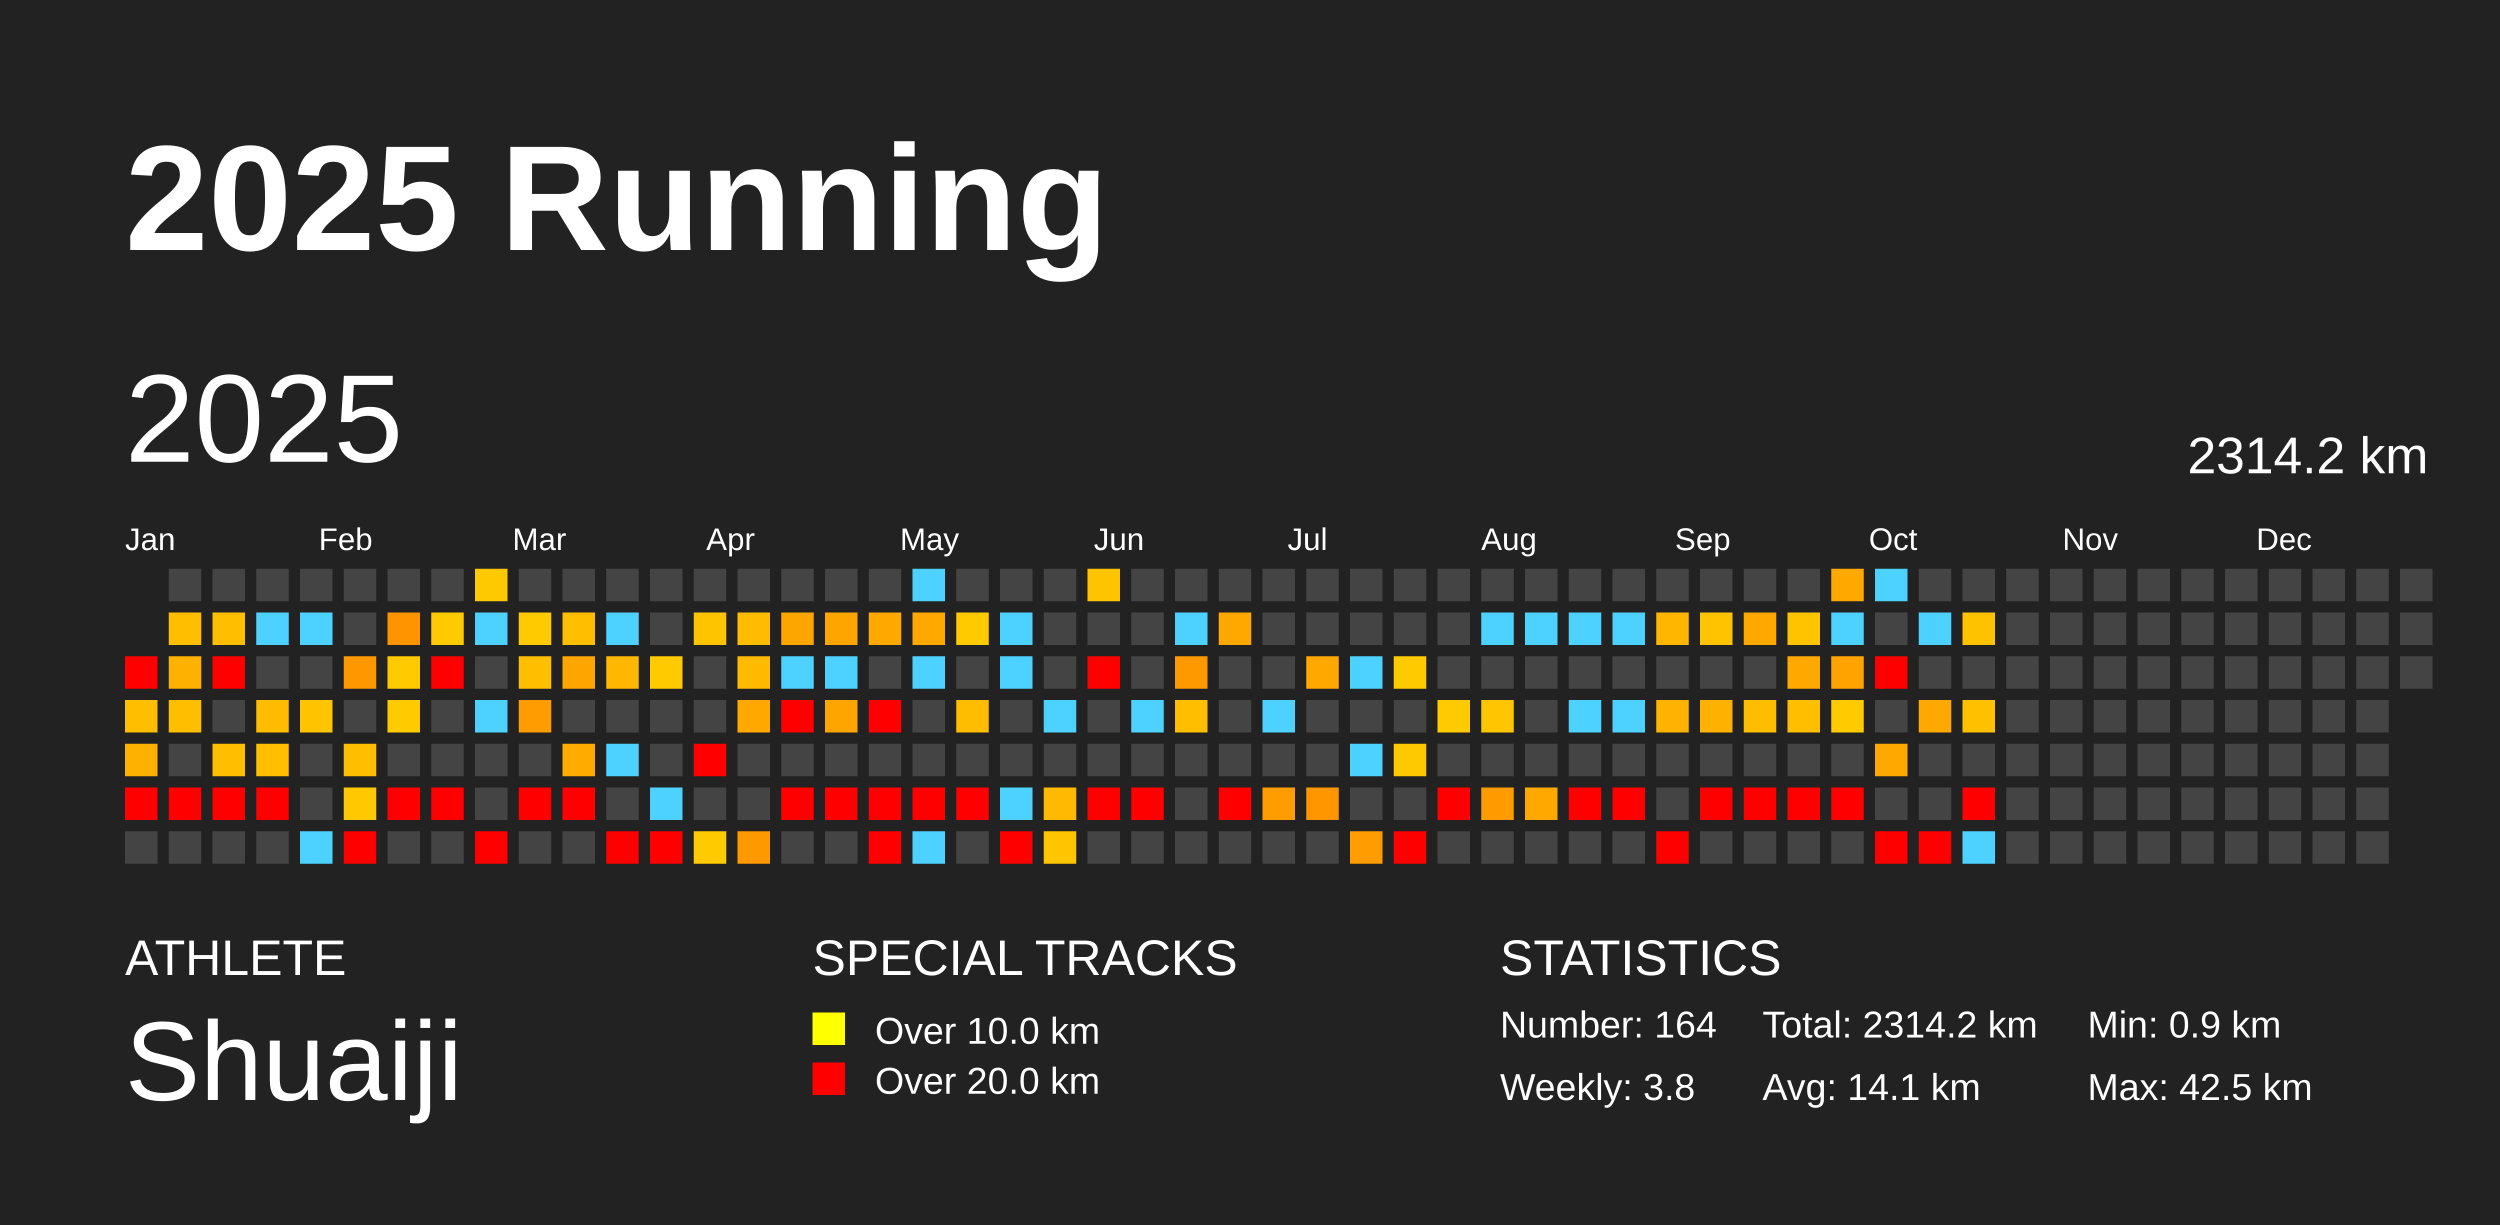
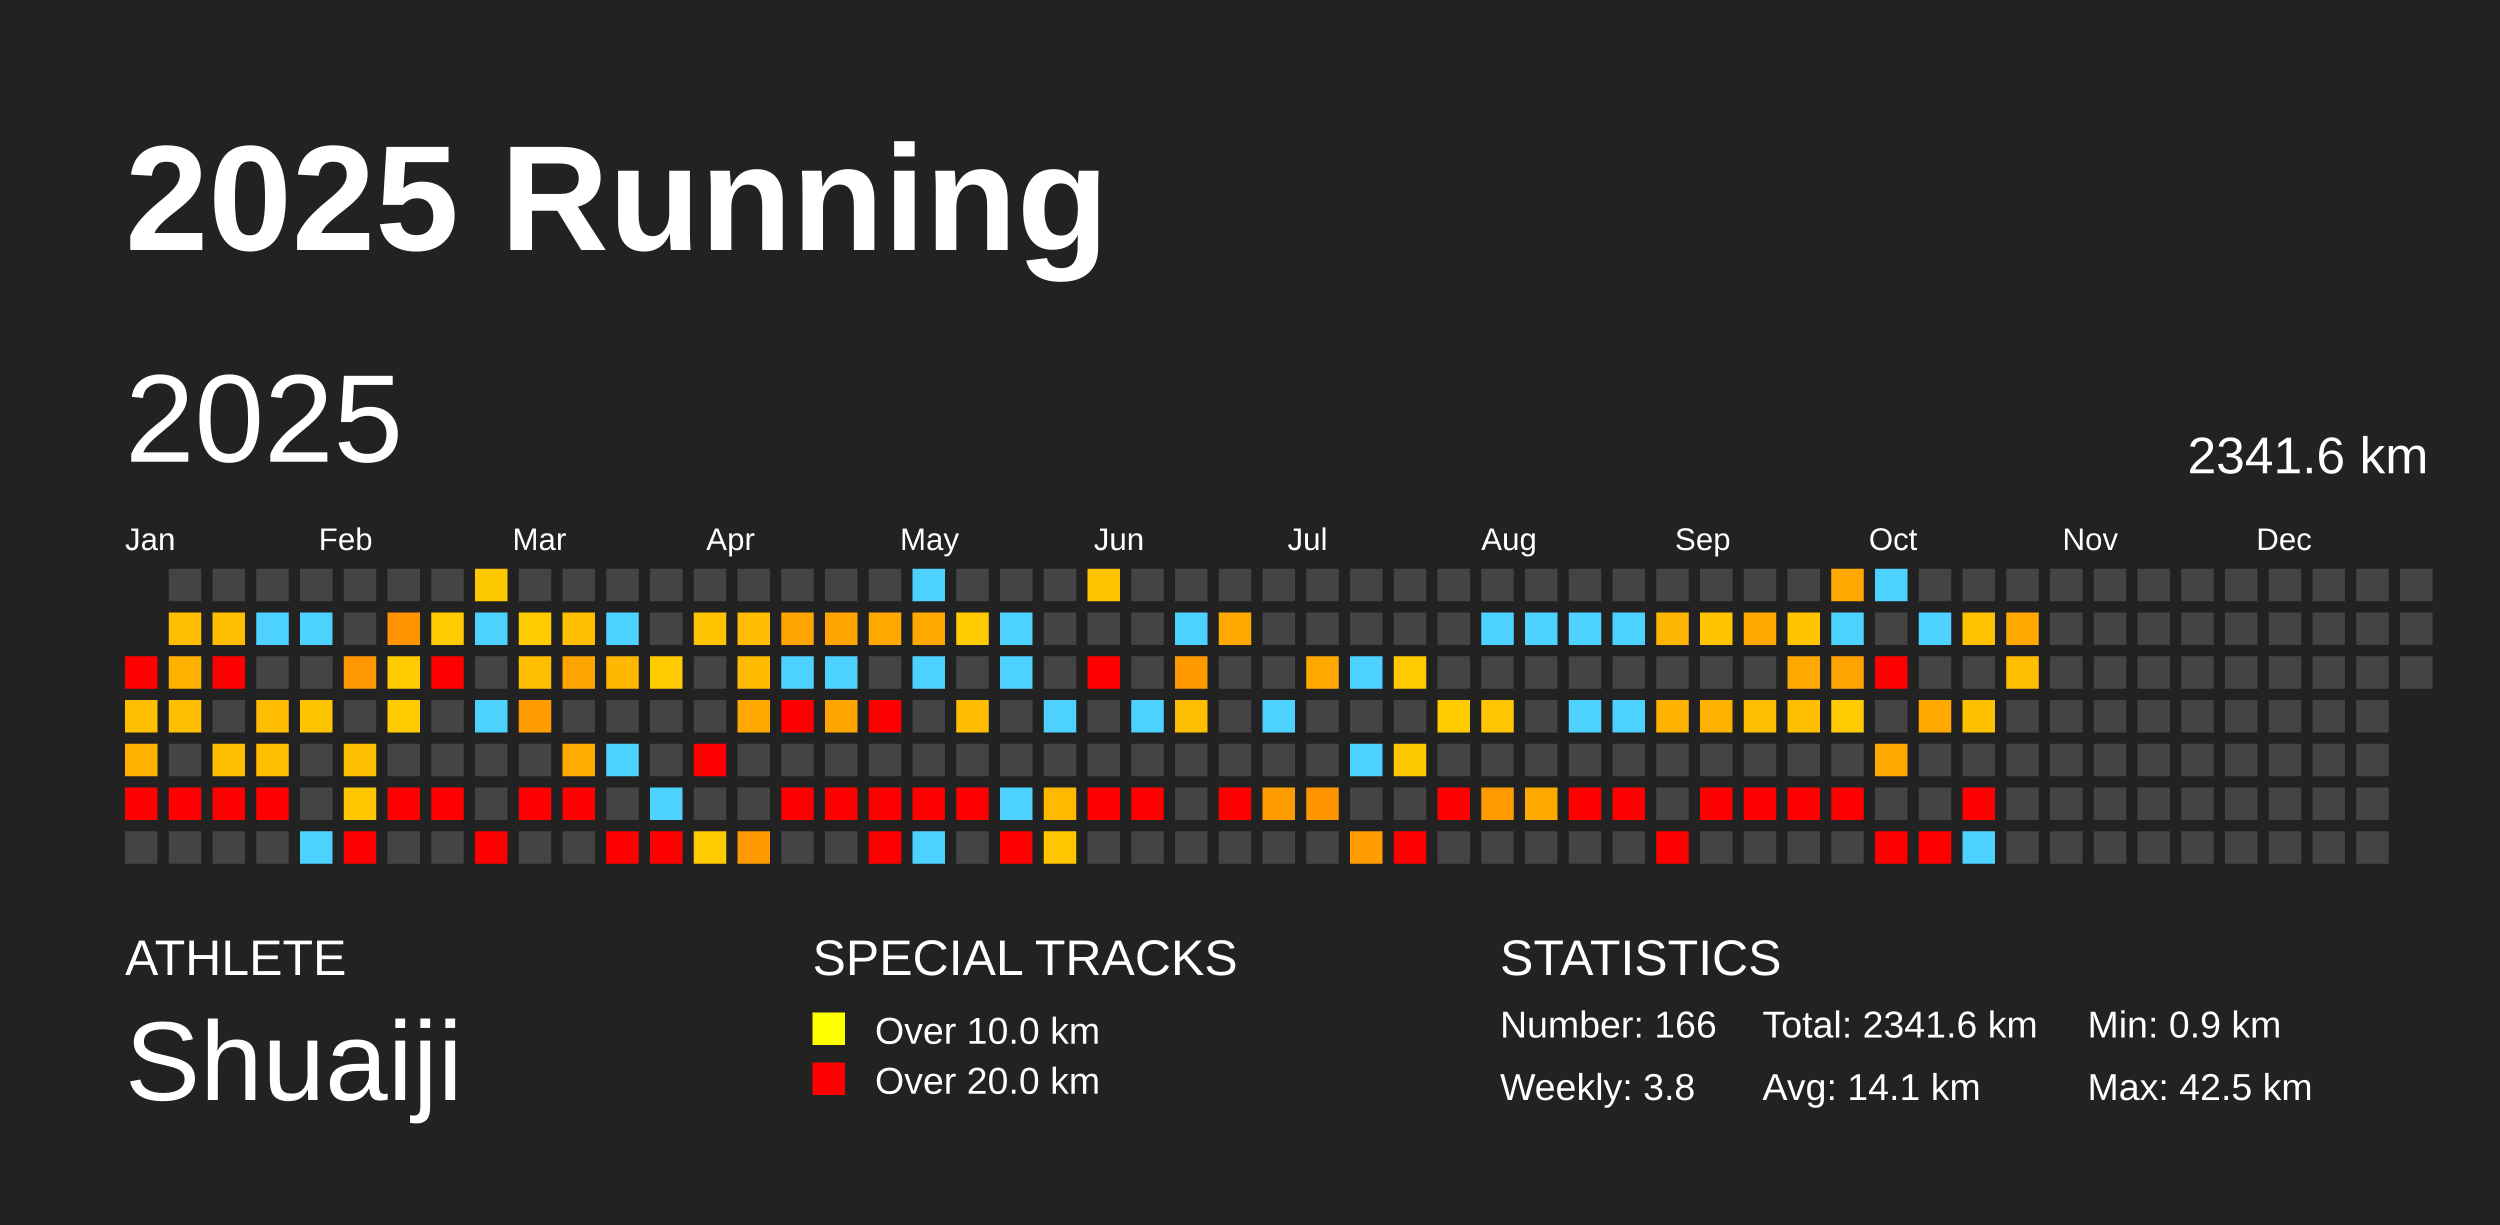
<svg xmlns="http://www.w3.org/2000/svg" baseProfile="full" height="98mm" version="1.1" viewBox="0,0,200,98" width="200mm">
  <defs />
  <rect fill="#222222" height="98" width="200" x="0" y="0" />
  <text fill="#FFFFFF" style="font-size:12px; font-family:Arial; font-weight:bold;" x="10" y="20">2025 Running</text>
  <text fill="#FFFFFF" style="font-size:4px; font-family:Arial" x="10" y="78">ATHLETE</text>
  <text fill="#FFFFFF" style="font-size:9px; font-family:Arial" x="10" y="88">Shuaiji</text>
  <text fill="#FFFFFF" style="font-size:4px; font-family:Arial" x="65" y="78">SPECIAL TRACKS</text>
  <rect fill="yellow" height="2.6" width="2.6" x="65" y="81" />
  <text fill="#FFFFFF" style="font-size:3px; font-family:Arial" x="70" y="83.5">Over 10.0 km</text>
  <rect fill="red" height="2.6" width="2.6" x="65" y="85" />
  <text fill="#FFFFFF" style="font-size:3px; font-family:Arial" x="70" y="87.5">Over 20.0 km</text>
  <text fill="#FFFFFF" style="font-size:4px; font-family:Arial" x="120" y="78">STATISTICS</text>
-   <text fill="#FFFFFF" style="font-size:3px; font-family:Arial" x="120" y="83">Number: 164</text>
+   <text fill="#FFFFFF" style="font-size:3px; font-family:Arial" x="120" y="83">Number: 166</text>
  <text fill="#FFFFFF" style="font-size:3px; font-family:Arial" x="120" y="88">Weekly: 3.8</text>
-   <text fill="#FFFFFF" style="font-size:3px; font-family:Arial" x="141" y="83">Total: 2314.2 km</text>
+   <text fill="#FFFFFF" style="font-size:3px; font-family:Arial" x="141" y="83">Total: 2341.6 km</text>
  <text fill="#FFFFFF" style="font-size:3px; font-family:Arial" x="141" y="88">Avg: 14.1 km</text>
  <text fill="#FFFFFF" style="font-size:3px; font-family:Arial" x="167" y="83">Min: 0.9 km</text>
  <text fill="#FFFFFF" style="font-size:3px; font-family:Arial" x="167" y="88">Max: 42.5 km</text>
  <text dominant-baseline="hanging" fill="#FFFFFF" style="font-size:10.0px; font-family:Arial;" x="10" y="30">2025</text>
-   <text dominant-baseline="hanging" fill="#FFFFFF" style="font-size:4.125px; font-family:Arial;" x="175" y="35">2314.2 km</text>
+   <text dominant-baseline="hanging" fill="#FFFFFF" style="font-size:4.125px; font-family:Arial;" x="175" y="35">2341.6 km</text>
  <text fill="#FFFFFF" style="font-size:2.5px; font-family:Arial" x="10.0" y="44">Jan</text>
  <text fill="#FFFFFF" style="font-size:2.5px; font-family:Arial" x="25.5" y="44">Feb</text>
  <text fill="#FFFFFF" style="font-size:2.5px; font-family:Arial" x="41.0" y="44">Mar</text>
  <text fill="#FFFFFF" style="font-size:2.5px; font-family:Arial" x="56.5" y="44">Apr</text>
  <text fill="#FFFFFF" style="font-size:2.5px; font-family:Arial" x="72.0" y="44">May</text>
  <text fill="#FFFFFF" style="font-size:2.5px; font-family:Arial" x="87.5" y="44">Jun</text>
  <text fill="#FFFFFF" style="font-size:2.5px; font-family:Arial" x="103.0" y="44">Jul</text>
  <text fill="#FFFFFF" style="font-size:2.5px; font-family:Arial" x="118.5" y="44">Aug</text>
  <text fill="#FFFFFF" style="font-size:2.5px; font-family:Arial" x="134.0" y="44">Sep</text>
  <text fill="#FFFFFF" style="font-size:2.5px; font-family:Arial" x="149.5" y="44">Oct</text>
  <text fill="#FFFFFF" style="font-size:2.5px; font-family:Arial" x="165.0" y="44">Nov</text>
  <text fill="#FFFFFF" style="font-size:2.5px; font-family:Arial" x="180.5" y="44">Dec</text>
  <rect fill="red" height="2.6" width="2.6" x="10.0" y="52.5" />
  <rect fill="#ffbe00" height="2.6" width="2.6" x="10.0" y="56.0" />
  <rect fill="#ffb100" height="2.6" width="2.6" x="10.0" y="59.5" />
  <rect fill="red" height="2.6" width="2.6" x="10.0" y="63.0" />
  <rect fill="#444444" height="2.6" width="2.6" x="10.0" y="66.5" />
  <rect fill="#444444" height="2.6" width="2.6" x="13.5" y="45.5" />
  <rect fill="#ffbe00" height="2.6" width="2.6" x="13.5" y="49.0" />
  <rect fill="#ffb100" height="2.6" width="2.6" x="13.5" y="52.5" />
  <rect fill="#ffbe00" height="2.6" width="2.6" x="13.5" y="56.0" />
  <rect fill="#444444" height="2.6" width="2.6" x="13.5" y="59.5" />
  <rect fill="red" height="2.6" width="2.6" x="13.5" y="63.0" />
  <rect fill="#444444" height="2.6" width="2.6" x="13.5" y="66.5" />
  <rect fill="#444444" height="2.6" width="2.6" x="17.0" y="45.5" />
  <rect fill="#ffbe00" height="2.6" width="2.6" x="17.0" y="49.0" />
  <rect fill="red" height="2.6" width="2.6" x="17.0" y="52.5" />
  <rect fill="#444444" height="2.6" width="2.6" x="17.0" y="56.0" />
  <rect fill="#ffbe00" height="2.6" width="2.6" x="17.0" y="59.5" />
  <rect fill="red" height="2.6" width="2.6" x="17.0" y="63.0" />
  <rect fill="#444444" height="2.6" width="2.6" x="17.0" y="66.5" />
  <rect fill="#444444" height="2.6" width="2.6" x="20.5" y="45.5" />
  <rect fill="#4dd2ff" height="2.6" width="2.6" x="20.5" y="49.0" />
  <rect fill="#444444" height="2.6" width="2.6" x="20.5" y="52.5" />
  <rect fill="#ffbc00" height="2.6" width="2.6" x="20.5" y="56.0" />
  <rect fill="#ffbe00" height="2.6" width="2.6" x="20.5" y="59.5" />
  <rect fill="red" height="2.6" width="2.6" x="20.5" y="63.0" />
  <rect fill="#444444" height="2.6" width="2.6" x="20.5" y="66.5" />
  <rect fill="#444444" height="2.6" width="2.6" x="24.0" y="45.5" />
  <rect fill="#4dd2ff" height="2.6" width="2.6" x="24.0" y="49.0" />
  <rect fill="#444444" height="2.6" width="2.6" x="24.0" y="52.5" />
  <rect fill="#ffc400" height="2.6" width="2.6" x="24.0" y="56.0" />
  <rect fill="#444444" height="2.6" width="2.6" x="24.0" y="59.5" />
  <rect fill="#444444" height="2.6" width="2.6" x="24.0" y="63.0" />
  <rect fill="#4dd2ff" height="2.6" width="2.6" x="24.0" y="66.5" />
  <rect fill="#444444" height="2.6" width="2.6" x="27.5" y="45.5" />
  <rect fill="#444444" height="2.6" width="2.6" x="27.5" y="49.0" />
  <rect fill="#ff9700" height="2.6" width="2.6" x="27.5" y="52.5" />
  <rect fill="#444444" height="2.6" width="2.6" x="27.5" y="56.0" />
  <rect fill="#ffbe00" height="2.6" width="2.6" x="27.5" y="59.5" />
  <rect fill="#ffc800" height="2.6" width="2.6" x="27.5" y="63.0" />
  <rect fill="red" height="2.6" width="2.6" x="27.5" y="66.5" />
  <rect fill="#444444" height="2.6" width="2.6" x="31.0" y="45.5" />
  <rect fill="#ff9300" height="2.6" width="2.6" x="31.0" y="49.0" />
  <rect fill="#ffca00" height="2.6" width="2.6" x="31.0" y="52.5" />
  <rect fill="#ffca00" height="2.6" width="2.6" x="31.0" y="56.0" />
  <rect fill="#444444" height="2.6" width="2.6" x="31.0" y="59.5" />
  <rect fill="red" height="2.6" width="2.6" x="31.0" y="63.0" />
  <rect fill="#444444" height="2.6" width="2.6" x="31.0" y="66.5" />
  <rect fill="#444444" height="2.6" width="2.6" x="34.5" y="45.5" />
  <rect fill="#ffca00" height="2.6" width="2.6" x="34.5" y="49.0" />
  <rect fill="red" height="2.6" width="2.6" x="34.5" y="52.5" />
  <rect fill="#444444" height="2.6" width="2.6" x="34.5" y="56.0" />
  <rect fill="#444444" height="2.6" width="2.6" x="34.5" y="59.5" />
  <rect fill="red" height="2.6" width="2.6" x="34.5" y="63.0" />
  <rect fill="#444444" height="2.6" width="2.6" x="34.5" y="66.5" />
  <rect fill="#ffc900" height="2.6" width="2.6" x="38.0" y="45.5" />
  <rect fill="#4dd2ff" height="2.6" width="2.6" x="38.0" y="49.0" />
  <rect fill="#444444" height="2.6" width="2.6" x="38.0" y="52.5" />
  <rect fill="#4dd2ff" height="2.6" width="2.6" x="38.0" y="56.0" />
  <rect fill="#444444" height="2.6" width="2.6" x="38.0" y="59.5" />
  <rect fill="#444444" height="2.6" width="2.6" x="38.0" y="63.0" />
  <rect fill="red" height="2.6" width="2.6" x="38.0" y="66.5" />
  <rect fill="#444444" height="2.6" width="2.6" x="41.5" y="45.5" />
  <rect fill="#ffca00" height="2.6" width="2.6" x="41.5" y="49.0" />
  <rect fill="#ffbe00" height="2.6" width="2.6" x="41.5" y="52.5" />
  <rect fill="#ff9c00" height="2.6" width="2.6" x="41.5" y="56.0" />
  <rect fill="#444444" height="2.6" width="2.6" x="41.5" y="59.5" />
  <rect fill="red" height="2.6" width="2.6" x="41.5" y="63.0" />
  <rect fill="#444444" height="2.6" width="2.6" x="41.5" y="66.5" />
  <rect fill="#444444" height="2.6" width="2.6" x="45.0" y="45.5" />
  <rect fill="#ffbe00" height="2.6" width="2.6" x="45.0" y="49.0" />
  <rect fill="#ffa500" height="2.6" width="2.6" x="45.0" y="52.5" />
  <rect fill="#444444" height="2.6" width="2.6" x="45.0" y="56.0" />
  <rect fill="#ffab00" height="2.6" width="2.6" x="45.0" y="59.5" />
  <rect fill="red" height="2.6" width="2.6" x="45.0" y="63.0" />
  <rect fill="#444444" height="2.6" width="2.6" x="45.0" y="66.5" />
  <rect fill="#444444" height="2.6" width="2.6" x="48.5" y="45.5" />
  <rect fill="#4dd2ff" height="2.6" width="2.6" x="48.5" y="49.0" />
  <rect fill="#ffb700" height="2.6" width="2.6" x="48.5" y="52.5" />
  <rect fill="#444444" height="2.6" width="2.6" x="48.5" y="56.0" />
  <rect fill="#4dd2ff" height="2.6" width="2.6" x="48.5" y="59.5" />
  <rect fill="#444444" height="2.6" width="2.6" x="48.5" y="63.0" />
  <rect fill="red" height="2.6" width="2.6" x="48.5" y="66.5" />
  <rect fill="#444444" height="2.6" width="2.6" x="52.0" y="45.5" />
  <rect fill="#444444" height="2.6" width="2.6" x="52.0" y="49.0" />
  <rect fill="#ffca00" height="2.6" width="2.6" x="52.0" y="52.5" />
  <rect fill="#444444" height="2.6" width="2.6" x="52.0" y="56.0" />
  <rect fill="#444444" height="2.6" width="2.6" x="52.0" y="59.5" />
  <rect fill="#4dd2ff" height="2.6" width="2.6" x="52.0" y="63.0" />
  <rect fill="red" height="2.6" width="2.6" x="52.0" y="66.5" />
  <rect fill="#444444" height="2.6" width="2.6" x="55.5" y="45.5" />
  <rect fill="#ffc400" height="2.6" width="2.6" x="55.5" y="49.0" />
  <rect fill="#444444" height="2.6" width="2.6" x="55.5" y="52.5" />
  <rect fill="#444444" height="2.6" width="2.6" x="55.5" y="56.0" />
  <rect fill="red" height="2.6" width="2.6" x="55.5" y="59.5" />
  <rect fill="#444444" height="2.6" width="2.6" x="55.5" y="63.0" />
  <rect fill="#ffca00" height="2.6" width="2.6" x="55.5" y="66.5" />
  <rect fill="#444444" height="2.6" width="2.6" x="59.0" y="45.5" />
  <rect fill="#ffbc00" height="2.6" width="2.6" x="59.0" y="49.0" />
  <rect fill="#ffbb00" height="2.6" width="2.6" x="59.0" y="52.5" />
  <rect fill="#ffa800" height="2.6" width="2.6" x="59.0" y="56.0" />
  <rect fill="#444444" height="2.6" width="2.6" x="59.0" y="59.5" />
  <rect fill="#444444" height="2.6" width="2.6" x="59.0" y="63.0" />
  <rect fill="#ff9900" height="2.6" width="2.6" x="59.0" y="66.5" />
  <rect fill="#444444" height="2.6" width="2.6" x="62.5" y="45.5" />
  <rect fill="#ffa500" height="2.6" width="2.6" x="62.5" y="49.0" />
  <rect fill="#4dd2ff" height="2.6" width="2.6" x="62.5" y="52.5" />
  <rect fill="red" height="2.6" width="2.6" x="62.5" y="56.0" />
  <rect fill="#444444" height="2.6" width="2.6" x="62.5" y="59.5" />
  <rect fill="red" height="2.6" width="2.6" x="62.5" y="63.0" />
  <rect fill="#444444" height="2.6" width="2.6" x="62.5" y="66.5" />
  <rect fill="#444444" height="2.6" width="2.6" x="66.0" y="45.5" />
  <rect fill="#ffa500" height="2.6" width="2.6" x="66.0" y="49.0" />
  <rect fill="#4dd2ff" height="2.6" width="2.6" x="66.0" y="52.5" />
  <rect fill="#ffa500" height="2.6" width="2.6" x="66.0" y="56.0" />
  <rect fill="#444444" height="2.6" width="2.6" x="66.0" y="59.5" />
  <rect fill="red" height="2.6" width="2.6" x="66.0" y="63.0" />
  <rect fill="#444444" height="2.6" width="2.6" x="66.0" y="66.5" />
  <rect fill="#444444" height="2.6" width="2.6" x="69.5" y="45.5" />
  <rect fill="#ffa800" height="2.6" width="2.6" x="69.5" y="49.0" />
  <rect fill="#444444" height="2.6" width="2.6" x="69.5" y="52.5" />
  <rect fill="red" height="2.6" width="2.6" x="69.5" y="56.0" />
  <rect fill="#444444" height="2.6" width="2.6" x="69.5" y="59.5" />
  <rect fill="red" height="2.6" width="2.6" x="69.5" y="63.0" />
  <rect fill="red" height="2.6" width="2.6" x="69.5" y="66.5" />
  <rect fill="#4dd2ff" height="2.6" width="2.6" x="73.0" y="45.5" />
  <rect fill="#ffa800" height="2.6" width="2.6" x="73.0" y="49.0" />
  <rect fill="#4dd2ff" height="2.6" width="2.6" x="73.0" y="52.5" />
  <rect fill="#444444" height="2.6" width="2.6" x="73.0" y="56.0" />
  <rect fill="#444444" height="2.6" width="2.6" x="73.0" y="59.5" />
  <rect fill="red" height="2.6" width="2.6" x="73.0" y="63.0" />
  <rect fill="#4dd2ff" height="2.6" width="2.6" x="73.0" y="66.5" />
  <rect fill="#444444" height="2.6" width="2.6" x="76.5" y="45.5" />
  <rect fill="#ffcb00" height="2.6" width="2.6" x="76.5" y="49.0" />
  <rect fill="#444444" height="2.6" width="2.6" x="76.5" y="52.5" />
  <rect fill="#ffbc00" height="2.6" width="2.6" x="76.5" y="56.0" />
  <rect fill="#444444" height="2.6" width="2.6" x="76.5" y="59.5" />
  <rect fill="red" height="2.6" width="2.6" x="76.5" y="63.0" />
  <rect fill="#444444" height="2.6" width="2.6" x="76.5" y="66.5" />
  <rect fill="#444444" height="2.6" width="2.6" x="80.0" y="45.5" />
  <rect fill="#4dd2ff" height="2.6" width="2.6" x="80.0" y="49.0" />
  <rect fill="#4dd2ff" height="2.6" width="2.6" x="80.0" y="52.5" />
  <rect fill="#444444" height="2.6" width="2.6" x="80.0" y="56.0" />
  <rect fill="#444444" height="2.6" width="2.6" x="80.0" y="59.5" />
  <rect fill="#4dd2ff" height="2.6" width="2.6" x="80.0" y="63.0" />
  <rect fill="red" height="2.6" width="2.6" x="80.0" y="66.5" />
  <rect fill="#444444" height="2.6" width="2.6" x="83.5" y="45.5" />
  <rect fill="#444444" height="2.6" width="2.6" x="83.5" y="49.0" />
  <rect fill="#444444" height="2.6" width="2.6" x="83.5" y="52.5" />
  <rect fill="#4dd2ff" height="2.6" width="2.6" x="83.5" y="56.0" />
  <rect fill="#444444" height="2.6" width="2.6" x="83.5" y="59.5" />
  <rect fill="#ffba00" height="2.6" width="2.6" x="83.5" y="63.0" />
  <rect fill="#ffc600" height="2.6" width="2.6" x="83.5" y="66.5" />
  <rect fill="#ffc400" height="2.6" width="2.6" x="87.0" y="45.5" />
  <rect fill="#444444" height="2.6" width="2.6" x="87.0" y="49.0" />
  <rect fill="red" height="2.6" width="2.6" x="87.0" y="52.5" />
  <rect fill="#444444" height="2.6" width="2.6" x="87.0" y="56.0" />
  <rect fill="#444444" height="2.6" width="2.6" x="87.0" y="59.5" />
  <rect fill="red" height="2.6" width="2.6" x="87.0" y="63.0" />
  <rect fill="#444444" height="2.6" width="2.6" x="87.0" y="66.5" />
  <rect fill="#444444" height="2.6" width="2.6" x="90.5" y="45.5" />
  <rect fill="#444444" height="2.6" width="2.6" x="90.5" y="49.0" />
  <rect fill="#444444" height="2.6" width="2.6" x="90.5" y="52.5" />
  <rect fill="#4dd2ff" height="2.6" width="2.6" x="90.5" y="56.0" />
  <rect fill="#444444" height="2.6" width="2.6" x="90.5" y="59.5" />
  <rect fill="red" height="2.6" width="2.6" x="90.5" y="63.0" />
  <rect fill="#444444" height="2.6" width="2.6" x="90.5" y="66.5" />
  <rect fill="#444444" height="2.6" width="2.6" x="94.0" y="45.5" />
  <rect fill="#4dd2ff" height="2.6" width="2.6" x="94.0" y="49.0" />
  <rect fill="#ff9900" height="2.6" width="2.6" x="94.0" y="52.5" />
  <rect fill="#ffbf00" height="2.6" width="2.6" x="94.0" y="56.0" />
  <rect fill="#444444" height="2.6" width="2.6" x="94.0" y="59.5" />
  <rect fill="#444444" height="2.6" width="2.6" x="94.0" y="63.0" />
  <rect fill="#444444" height="2.6" width="2.6" x="94.0" y="66.5" />
  <rect fill="#444444" height="2.6" width="2.6" x="97.5" y="45.5" />
  <rect fill="#ffa900" height="2.6" width="2.6" x="97.5" y="49.0" />
  <rect fill="#444444" height="2.6" width="2.6" x="97.5" y="52.5" />
  <rect fill="#444444" height="2.6" width="2.6" x="97.5" y="56.0" />
  <rect fill="#444444" height="2.6" width="2.6" x="97.5" y="59.5" />
  <rect fill="red" height="2.6" width="2.6" x="97.5" y="63.0" />
  <rect fill="#444444" height="2.6" width="2.6" x="97.5" y="66.5" />
  <rect fill="#444444" height="2.6" width="2.6" x="101.0" y="45.5" />
  <rect fill="#444444" height="2.6" width="2.6" x="101.0" y="49.0" />
  <rect fill="#444444" height="2.6" width="2.6" x="101.0" y="52.5" />
  <rect fill="#4dd2ff" height="2.6" width="2.6" x="101.0" y="56.0" />
  <rect fill="#444444" height="2.6" width="2.6" x="101.0" y="59.5" />
  <rect fill="#ff9d00" height="2.6" width="2.6" x="101.0" y="63.0" />
  <rect fill="#444444" height="2.6" width="2.6" x="101.0" y="66.5" />
  <rect fill="#444444" height="2.6" width="2.6" x="104.5" y="45.5" />
  <rect fill="#444444" height="2.6" width="2.6" x="104.5" y="49.0" />
  <rect fill="#ffa900" height="2.6" width="2.6" x="104.5" y="52.5" />
  <rect fill="#444444" height="2.6" width="2.6" x="104.5" y="56.0" />
  <rect fill="#444444" height="2.6" width="2.6" x="104.5" y="59.5" />
  <rect fill="#ff9600" height="2.6" width="2.6" x="104.5" y="63.0" />
  <rect fill="#444444" height="2.6" width="2.6" x="104.5" y="66.5" />
  <rect fill="#444444" height="2.6" width="2.6" x="108.0" y="45.5" />
  <rect fill="#444444" height="2.6" width="2.6" x="108.0" y="49.0" />
  <rect fill="#4dd2ff" height="2.6" width="2.6" x="108.0" y="52.5" />
  <rect fill="#444444" height="2.6" width="2.6" x="108.0" y="56.0" />
  <rect fill="#4dd2ff" height="2.6" width="2.6" x="108.0" y="59.5" />
  <rect fill="#444444" height="2.6" width="2.6" x="108.0" y="63.0" />
  <rect fill="#ff9c00" height="2.6" width="2.6" x="108.0" y="66.5" />
  <rect fill="#444444" height="2.6" width="2.6" x="111.5" y="45.5" />
  <rect fill="#444444" height="2.6" width="2.6" x="111.5" y="49.0" />
  <rect fill="#ffca00" height="2.6" width="2.6" x="111.5" y="52.5" />
  <rect fill="#444444" height="2.6" width="2.6" x="111.5" y="56.0" />
  <rect fill="#ffc900" height="2.6" width="2.6" x="111.5" y="59.5" />
  <rect fill="#444444" height="2.6" width="2.6" x="111.5" y="63.0" />
  <rect fill="red" height="2.6" width="2.6" x="111.5" y="66.5" />
  <rect fill="#444444" height="2.6" width="2.6" x="115.0" y="45.5" />
  <rect fill="#444444" height="2.6" width="2.6" x="115.0" y="49.0" />
  <rect fill="#444444" height="2.6" width="2.6" x="115.0" y="52.5" />
  <rect fill="#ffca00" height="2.6" width="2.6" x="115.0" y="56.0" />
  <rect fill="#444444" height="2.6" width="2.6" x="115.0" y="59.5" />
  <rect fill="red" height="2.6" width="2.6" x="115.0" y="63.0" />
  <rect fill="#444444" height="2.6" width="2.6" x="115.0" y="66.5" />
  <rect fill="#444444" height="2.6" width="2.6" x="118.5" y="45.5" />
  <rect fill="#4dd2ff" height="2.6" width="2.6" x="118.5" y="49.0" />
  <rect fill="#444444" height="2.6" width="2.6" x="118.5" y="52.5" />
  <rect fill="#ffc500" height="2.6" width="2.6" x="118.5" y="56.0" />
  <rect fill="#444444" height="2.6" width="2.6" x="118.5" y="59.5" />
  <rect fill="#ff9b00" height="2.6" width="2.6" x="118.5" y="63.0" />
  <rect fill="#444444" height="2.6" width="2.6" x="118.5" y="66.5" />
  <rect fill="#444444" height="2.6" width="2.6" x="122.0" y="45.5" />
  <rect fill="#4dd2ff" height="2.6" width="2.6" x="122.0" y="49.0" />
  <rect fill="#444444" height="2.6" width="2.6" x="122.0" y="52.5" />
  <rect fill="#444444" height="2.6" width="2.6" x="122.0" y="56.0" />
  <rect fill="#444444" height="2.6" width="2.6" x="122.0" y="59.5" />
  <rect fill="#ffa900" height="2.6" width="2.6" x="122.0" y="63.0" />
  <rect fill="#444444" height="2.6" width="2.6" x="122.0" y="66.5" />
  <rect fill="#444444" height="2.6" width="2.6" x="125.5" y="45.5" />
  <rect fill="#4dd2ff" height="2.6" width="2.6" x="125.5" y="49.0" />
  <rect fill="#444444" height="2.6" width="2.6" x="125.5" y="52.5" />
  <rect fill="#4dd2ff" height="2.6" width="2.6" x="125.5" y="56.0" />
  <rect fill="#444444" height="2.6" width="2.6" x="125.5" y="59.5" />
  <rect fill="red" height="2.6" width="2.6" x="125.5" y="63.0" />
  <rect fill="#444444" height="2.6" width="2.6" x="125.5" y="66.5" />
  <rect fill="#444444" height="2.6" width="2.6" x="129.0" y="45.5" />
  <rect fill="#4dd2ff" height="2.6" width="2.6" x="129.0" y="49.0" />
  <rect fill="#444444" height="2.6" width="2.6" x="129.0" y="52.5" />
  <rect fill="#4dd2ff" height="2.6" width="2.6" x="129.0" y="56.0" />
  <rect fill="#444444" height="2.6" width="2.6" x="129.0" y="59.5" />
  <rect fill="red" height="2.6" width="2.6" x="129.0" y="63.0" />
  <rect fill="#444444" height="2.6" width="2.6" x="129.0" y="66.5" />
  <rect fill="#444444" height="2.6" width="2.6" x="132.5" y="45.5" />
  <rect fill="#ffb600" height="2.6" width="2.6" x="132.5" y="49.0" />
  <rect fill="#444444" height="2.6" width="2.6" x="132.5" y="52.5" />
  <rect fill="#ffb300" height="2.6" width="2.6" x="132.5" y="56.0" />
  <rect fill="#444444" height="2.6" width="2.6" x="132.5" y="59.5" />
  <rect fill="#444444" height="2.6" width="2.6" x="132.5" y="63.0" />
  <rect fill="red" height="2.6" width="2.6" x="132.5" y="66.5" />
  <rect fill="#444444" height="2.6" width="2.6" x="136.0" y="45.5" />
  <rect fill="#ffc300" height="2.6" width="2.6" x="136.0" y="49.0" />
  <rect fill="#444444" height="2.6" width="2.6" x="136.0" y="52.5" />
  <rect fill="#ffb100" height="2.6" width="2.6" x="136.0" y="56.0" />
  <rect fill="#444444" height="2.6" width="2.6" x="136.0" y="59.5" />
  <rect fill="red" height="2.6" width="2.6" x="136.0" y="63.0" />
  <rect fill="#444444" height="2.6" width="2.6" x="136.0" y="66.5" />
  <rect fill="#444444" height="2.6" width="2.6" x="139.5" y="45.5" />
  <rect fill="#ffa900" height="2.6" width="2.6" x="139.5" y="49.0" />
  <rect fill="#444444" height="2.6" width="2.6" x="139.5" y="52.5" />
  <rect fill="#ffbd00" height="2.6" width="2.6" x="139.5" y="56.0" />
  <rect fill="#444444" height="2.6" width="2.6" x="139.5" y="59.5" />
  <rect fill="red" height="2.6" width="2.6" x="139.5" y="63.0" />
  <rect fill="#444444" height="2.6" width="2.6" x="139.5" y="66.5" />
  <rect fill="#444444" height="2.6" width="2.6" x="143.0" y="45.5" />
  <rect fill="#ffc300" height="2.6" width="2.6" x="143.0" y="49.0" />
  <rect fill="#ffa900" height="2.6" width="2.6" x="143.0" y="52.5" />
  <rect fill="#ffbe00" height="2.6" width="2.6" x="143.0" y="56.0" />
  <rect fill="#444444" height="2.6" width="2.6" x="143.0" y="59.5" />
  <rect fill="red" height="2.6" width="2.6" x="143.0" y="63.0" />
  <rect fill="#444444" height="2.6" width="2.6" x="143.0" y="66.5" />
  <rect fill="#ffa900" height="2.6" width="2.6" x="146.5" y="45.5" />
  <rect fill="#4dd2ff" height="2.6" width="2.6" x="146.5" y="49.0" />
  <rect fill="#ffa300" height="2.6" width="2.6" x="146.5" y="52.5" />
  <rect fill="#ffca00" height="2.6" width="2.6" x="146.5" y="56.0" />
  <rect fill="#444444" height="2.6" width="2.6" x="146.5" y="59.5" />
  <rect fill="red" height="2.6" width="2.6" x="146.5" y="63.0" />
  <rect fill="#444444" height="2.6" width="2.6" x="146.5" y="66.5" />
  <rect fill="#4dd2ff" height="2.6" width="2.6" x="150.0" y="45.5" />
  <rect fill="#444444" height="2.6" width="2.6" x="150.0" y="49.0" />
  <rect fill="red" height="2.6" width="2.6" x="150.0" y="52.5" />
  <rect fill="#444444" height="2.6" width="2.6" x="150.0" y="56.0" />
  <rect fill="#ffa900" height="2.6" width="2.6" x="150.0" y="59.5" />
  <rect fill="#444444" height="2.6" width="2.6" x="150.0" y="63.0" />
  <rect fill="red" height="2.6" width="2.6" x="150.0" y="66.5" />
  <rect fill="#444444" height="2.6" width="2.6" x="153.5" y="45.5" />
  <rect fill="#4dd2ff" height="2.6" width="2.6" x="153.5" y="49.0" />
  <rect fill="#444444" height="2.6" width="2.6" x="153.5" y="52.5" />
  <rect fill="#ffa900" height="2.6" width="2.6" x="153.5" y="56.0" />
  <rect fill="#444444" height="2.6" width="2.6" x="153.5" y="59.5" />
  <rect fill="#444444" height="2.6" width="2.6" x="153.5" y="63.0" />
  <rect fill="red" height="2.6" width="2.6" x="153.5" y="66.5" />
  <rect fill="#444444" height="2.6" width="2.6" x="157.0" y="45.5" />
  <rect fill="#ffc200" height="2.6" width="2.6" x="157.0" y="49.0" />
  <rect fill="#444444" height="2.6" width="2.6" x="157.0" y="52.5" />
  <rect fill="#ffc000" height="2.6" width="2.6" x="157.0" y="56.0" />
  <rect fill="#444444" height="2.6" width="2.6" x="157.0" y="59.5" />
  <rect fill="red" height="2.6" width="2.6" x="157.0" y="63.0" />
  <rect fill="#4dd2ff" height="2.6" width="2.6" x="157.0" y="66.5" />
  <rect fill="#444444" height="2.6" width="2.6" x="160.5" y="45.5" />
-   <rect fill="#444444" height="2.6" width="2.6" x="160.5" y="49.0" />
-   <rect fill="#444444" height="2.6" width="2.6" x="160.5" y="52.5" />
+   <rect fill="#ffa800" height="2.6" width="2.6" x="160.5" y="49.0" />
+   <rect fill="#ffbf00" height="2.6" width="2.6" x="160.5" y="52.5" />
  <rect fill="#444444" height="2.6" width="2.6" x="160.5" y="56.0" />
  <rect fill="#444444" height="2.6" width="2.6" x="160.5" y="59.5" />
  <rect fill="#444444" height="2.6" width="2.6" x="160.5" y="63.0" />
  <rect fill="#444444" height="2.6" width="2.6" x="160.5" y="66.5" />
  <rect fill="#444444" height="2.6" width="2.6" x="164.0" y="45.5" />
  <rect fill="#444444" height="2.6" width="2.6" x="164.0" y="49.0" />
  <rect fill="#444444" height="2.6" width="2.6" x="164.0" y="52.5" />
  <rect fill="#444444" height="2.6" width="2.6" x="164.0" y="56.0" />
  <rect fill="#444444" height="2.6" width="2.6" x="164.0" y="59.5" />
  <rect fill="#444444" height="2.6" width="2.6" x="164.0" y="63.0" />
  <rect fill="#444444" height="2.6" width="2.6" x="164.0" y="66.5" />
  <rect fill="#444444" height="2.6" width="2.6" x="167.5" y="45.5" />
  <rect fill="#444444" height="2.6" width="2.6" x="167.5" y="49.0" />
  <rect fill="#444444" height="2.6" width="2.6" x="167.5" y="52.5" />
  <rect fill="#444444" height="2.6" width="2.6" x="167.5" y="56.0" />
  <rect fill="#444444" height="2.6" width="2.6" x="167.5" y="59.5" />
  <rect fill="#444444" height="2.6" width="2.6" x="167.5" y="63.0" />
  <rect fill="#444444" height="2.6" width="2.6" x="167.5" y="66.5" />
  <rect fill="#444444" height="2.6" width="2.6" x="171.0" y="45.5" />
  <rect fill="#444444" height="2.6" width="2.6" x="171.0" y="49.0" />
  <rect fill="#444444" height="2.6" width="2.6" x="171.0" y="52.5" />
  <rect fill="#444444" height="2.6" width="2.6" x="171.0" y="56.0" />
  <rect fill="#444444" height="2.6" width="2.6" x="171.0" y="59.5" />
  <rect fill="#444444" height="2.6" width="2.6" x="171.0" y="63.0" />
  <rect fill="#444444" height="2.6" width="2.6" x="171.0" y="66.5" />
  <rect fill="#444444" height="2.6" width="2.6" x="174.5" y="45.5" />
  <rect fill="#444444" height="2.6" width="2.6" x="174.5" y="49.0" />
  <rect fill="#444444" height="2.6" width="2.6" x="174.5" y="52.5" />
  <rect fill="#444444" height="2.6" width="2.6" x="174.5" y="56.0" />
  <rect fill="#444444" height="2.6" width="2.6" x="174.5" y="59.5" />
  <rect fill="#444444" height="2.6" width="2.6" x="174.5" y="63.0" />
  <rect fill="#444444" height="2.6" width="2.6" x="174.5" y="66.5" />
  <rect fill="#444444" height="2.6" width="2.6" x="178.0" y="45.5" />
  <rect fill="#444444" height="2.6" width="2.6" x="178.0" y="49.0" />
  <rect fill="#444444" height="2.6" width="2.6" x="178.0" y="52.5" />
  <rect fill="#444444" height="2.6" width="2.6" x="178.0" y="56.0" />
  <rect fill="#444444" height="2.6" width="2.6" x="178.0" y="59.5" />
  <rect fill="#444444" height="2.6" width="2.6" x="178.0" y="63.0" />
  <rect fill="#444444" height="2.6" width="2.6" x="178.0" y="66.5" />
  <rect fill="#444444" height="2.6" width="2.6" x="181.5" y="45.5" />
  <rect fill="#444444" height="2.6" width="2.6" x="181.5" y="49.0" />
  <rect fill="#444444" height="2.6" width="2.6" x="181.5" y="52.5" />
  <rect fill="#444444" height="2.6" width="2.6" x="181.5" y="56.0" />
  <rect fill="#444444" height="2.6" width="2.6" x="181.5" y="59.5" />
  <rect fill="#444444" height="2.6" width="2.6" x="181.5" y="63.0" />
  <rect fill="#444444" height="2.6" width="2.6" x="181.5" y="66.5" />
  <rect fill="#444444" height="2.6" width="2.6" x="185.0" y="45.5" />
  <rect fill="#444444" height="2.6" width="2.6" x="185.0" y="49.0" />
  <rect fill="#444444" height="2.6" width="2.6" x="185.0" y="52.5" />
  <rect fill="#444444" height="2.6" width="2.6" x="185.0" y="56.0" />
  <rect fill="#444444" height="2.6" width="2.6" x="185.0" y="59.5" />
  <rect fill="#444444" height="2.6" width="2.6" x="185.0" y="63.0" />
  <rect fill="#444444" height="2.6" width="2.6" x="185.0" y="66.5" />
  <rect fill="#444444" height="2.6" width="2.6" x="188.5" y="45.5" />
  <rect fill="#444444" height="2.6" width="2.6" x="188.5" y="49.0" />
  <rect fill="#444444" height="2.6" width="2.6" x="188.5" y="52.5" />
  <rect fill="#444444" height="2.6" width="2.6" x="188.5" y="56.0" />
  <rect fill="#444444" height="2.6" width="2.6" x="188.5" y="59.5" />
  <rect fill="#444444" height="2.6" width="2.6" x="188.5" y="63.0" />
  <rect fill="#444444" height="2.6" width="2.6" x="188.5" y="66.5" />
  <rect fill="#444444" height="2.6" width="2.6" x="192.0" y="45.5" />
  <rect fill="#444444" height="2.6" width="2.6" x="192.0" y="49.0" />
  <rect fill="#444444" height="2.6" width="2.6" x="192.0" y="52.5" />
</svg>
